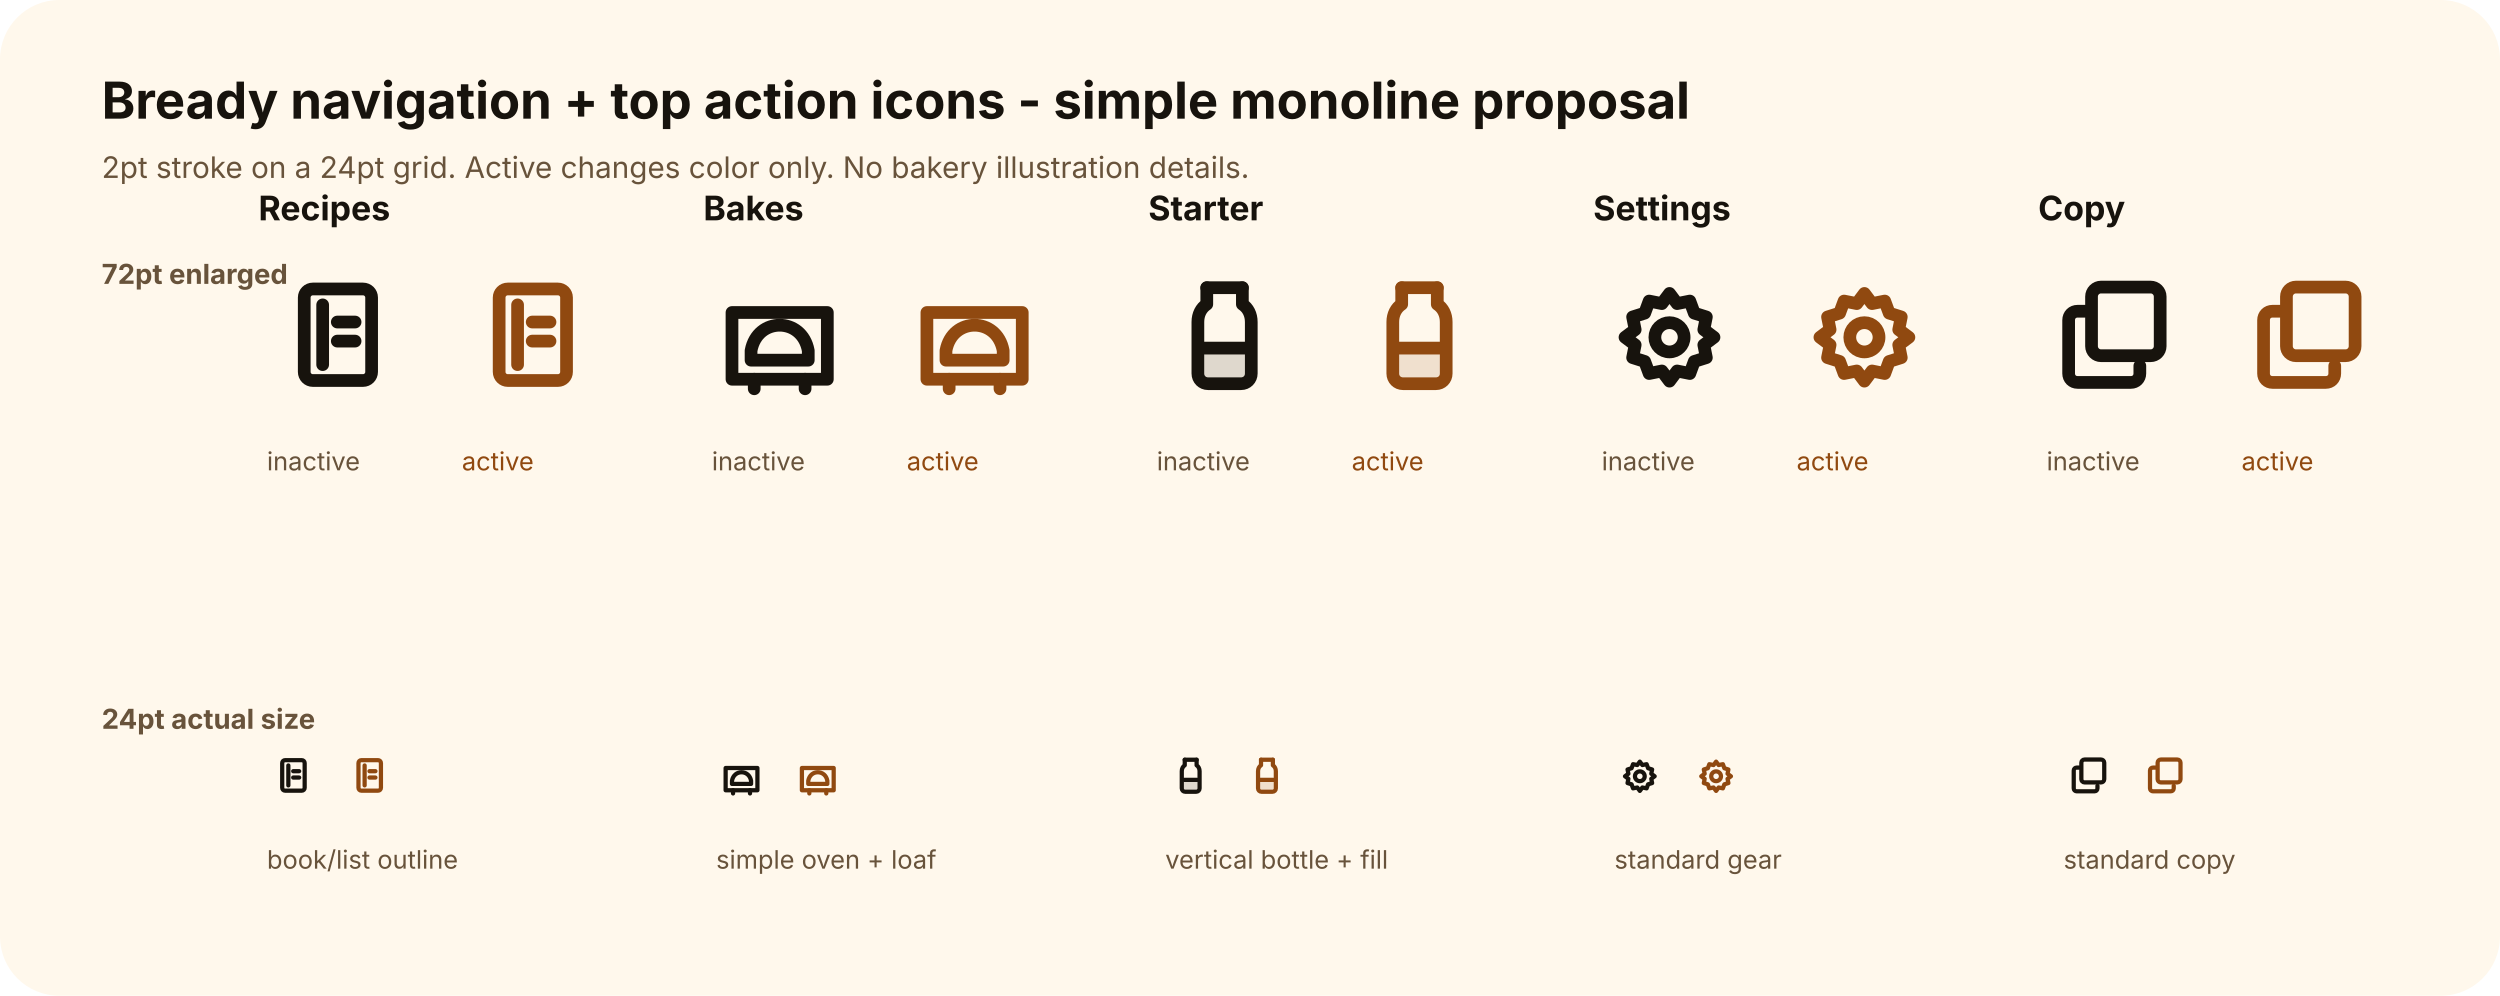
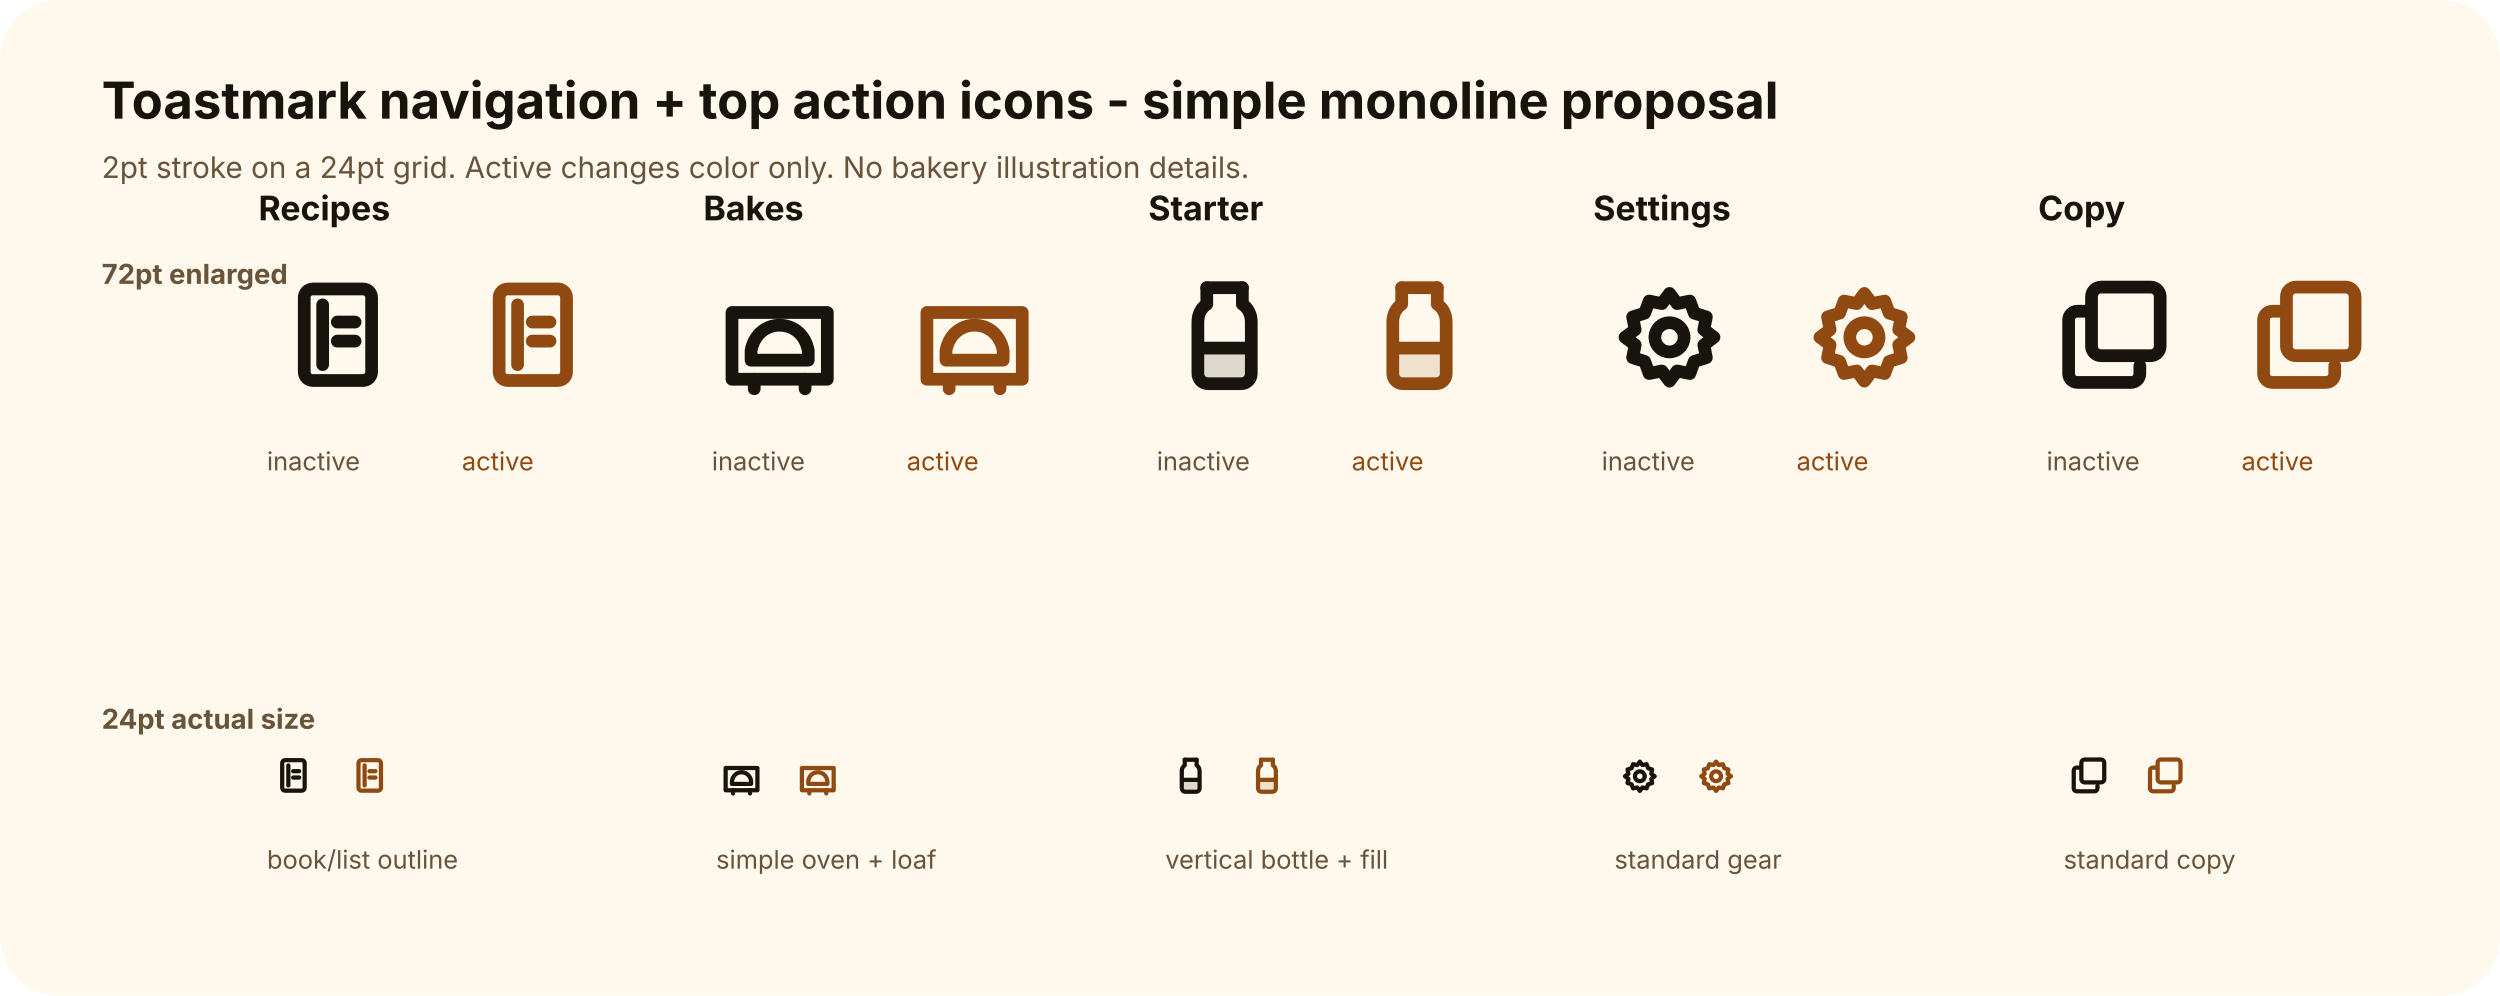
<svg xmlns="http://www.w3.org/2000/svg" width="1180" height="470" viewBox="0 0 1180 470" fill="none">
  <rect width="1180" height="470" rx="28" fill="#FFF8EC" />
-   <text x="48" y="56" fill="#17130D" font-family="-apple-system, BlinkMacSystemFont, 'SF Pro Display', sans-serif" font-size="24" font-weight="700">Bready navigation + top action icons - simple monoline proposal</text>
+   <text x="48" y="56" fill="#17130D" font-family="-apple-system, BlinkMacSystemFont, 'SF Pro Display', sans-serif" font-size="24" font-weight="700">Toastmark navigation + top action icons - simple monoline proposal</text>
  <text x="48" y="84" fill="#68533B" font-family="-apple-system, BlinkMacSystemFont, 'SF Pro Text', sans-serif" font-size="14">2pt stroke on a 24pt grid. Active changes color only. No bakery illustration details.</text>
  <defs>
    <g id="recipe-icon" stroke-linecap="round" stroke-linejoin="round">
      <rect x="7.2" y="4.8" width="10.6" height="14.4" rx="1.35" />
      <path d="M10.1 7.3V16.7" />
      <path d="M12.4 10H15.2" />
      <path d="M12.4 13H15.2" />
    </g>
    <g id="bakes-icon" stroke-linecap="round" stroke-linejoin="round">
      <path d="M4.5 8.5H19.5V19H4.5V8.5Z" />
      <path d="M7.5 14.5C8 11.8 10 10.5 12 10.5C14 10.5 16 11.8 16.5 14.5V16H7.5V14.5Z" />
      <path d="M8 19V20.5" />
      <path d="M16 19V20.5" />
    </g>
    <g id="starter-icon" stroke-linecap="round" stroke-linejoin="round">
      <path d="M9.2 4.6H14.8" />
      <path d="M9.2 4.6V7.2C8.3 7.8 7.8 8.8 7.8 10V18.1C7.8 19 8.5 19.7 9.4 19.7H14.6C15.5 19.7 16.2 19 16.2 18.1V10C16.2 8.8 15.7 7.8 14.8 7.2V4.6" />
      <path d="M8.8 14.1H15.2V18.1C15.2 18.4 14.9 18.7 14.6 18.7H9.4C9.1 18.7 8.8 18.4 8.8 18.1V14.1Z" fill="currentColor" fill-opacity="0.14" stroke="none" />
      <path d="M8.8 14.1H15.2" />
    </g>
    <g id="settings-icon" stroke-linecap="round" stroke-linejoin="round">
      <path d="M12 5.5L13.2 7.1L15.2 6.7L15.9 8.6L17.8 9.2L17.4 11.2L19 12.4L17.4 13.6L17.8 15.6L15.9 16.2L15.2 18.1L13.2 17.7L12 19.3L10.8 17.7L8.8 18.1L8.1 16.2L6.2 15.6L6.6 13.6L5 12.4L6.6 11.2L6.2 9.2L8.1 8.6L8.8 6.7L10.8 7.1L12 5.5Z" />
      <circle cx="12" cy="12.4" r="2.3" />
    </g>
    <g id="copy-icon" stroke-linecap="round" stroke-linejoin="round">
      <path d="M7.4 8.3H6.2C5.4 8.3 4.8 8.9 4.8 9.7V18.1C4.8 18.9 5.4 19.5 6.2 19.5H14.6C15.4 19.5 16 18.9 16 18.1V16.9" />
      <rect x="8.4" y="4.5" width="10.8" height="10.8" rx="1.5" />
    </g>
  </defs>
  <g font-family="-apple-system, BlinkMacSystemFont, 'SF Pro Text', sans-serif">
    <text x="48" y="134" fill="#68533B" font-size="13" font-weight="700">72pt enlarged</text>
    <text x="48" y="344" fill="#68533B" font-size="13" font-weight="700">24pt actual size</text>
  </g>
  <g transform="translate(122 122)">
    <text x="0" y="-18" fill="#17130D" font-family="-apple-system, BlinkMacSystemFont, 'SF Pro Text', sans-serif" font-size="16" font-weight="650">Recipes</text>
    <g transform="scale(3)" color="#17130D" stroke="#17130D" stroke-width="2">
      <use href="#recipe-icon" />
    </g>
    <g transform="translate(92 0) scale(3)" color="#904910" stroke="#904910" stroke-width="2">
      <use href="#recipe-icon" />
    </g>
    <text x="4" y="100" fill="#68533B" font-family="-apple-system, BlinkMacSystemFont, 'SF Pro Text', sans-serif" font-size="12">inactive</text>
    <text x="96" y="100" fill="#904910" font-family="-apple-system, BlinkMacSystemFont, 'SF Pro Text', sans-serif" font-size="12">active</text>
  </g>
  <g transform="translate(332 122)">
    <text x="0" y="-18" fill="#17130D" font-family="-apple-system, BlinkMacSystemFont, 'SF Pro Text', sans-serif" font-size="16" font-weight="650">Bakes</text>
    <g transform="scale(3)" color="#17130D" stroke="#17130D" stroke-width="2">
      <use href="#bakes-icon" />
    </g>
    <g transform="translate(92 0) scale(3)" color="#904910" stroke="#904910" stroke-width="2">
      <use href="#bakes-icon" />
    </g>
    <text x="4" y="100" fill="#68533B" font-family="-apple-system, BlinkMacSystemFont, 'SF Pro Text', sans-serif" font-size="12">inactive</text>
    <text x="96" y="100" fill="#904910" font-family="-apple-system, BlinkMacSystemFont, 'SF Pro Text', sans-serif" font-size="12">active</text>
  </g>
  <g transform="translate(542 122)">
    <text x="0" y="-18" fill="#17130D" font-family="-apple-system, BlinkMacSystemFont, 'SF Pro Text', sans-serif" font-size="16" font-weight="650">Starter</text>
    <g transform="scale(3)" color="#17130D" stroke="#17130D" stroke-width="2">
      <use href="#starter-icon" />
    </g>
    <g transform="translate(92 0) scale(3)" color="#904910" stroke="#904910" stroke-width="2">
      <use href="#starter-icon" />
    </g>
    <text x="4" y="100" fill="#68533B" font-family="-apple-system, BlinkMacSystemFont, 'SF Pro Text', sans-serif" font-size="12">inactive</text>
    <text x="96" y="100" fill="#904910" font-family="-apple-system, BlinkMacSystemFont, 'SF Pro Text', sans-serif" font-size="12">active</text>
  </g>
  <g transform="translate(752 122)">
    <text x="0" y="-18" fill="#17130D" font-family="-apple-system, BlinkMacSystemFont, 'SF Pro Text', sans-serif" font-size="16" font-weight="650">Settings</text>
    <g transform="scale(3)" color="#17130D" stroke="#17130D" stroke-width="2">
      <use href="#settings-icon" />
    </g>
    <g transform="translate(92 0) scale(3)" color="#904910" stroke="#904910" stroke-width="2">
      <use href="#settings-icon" />
    </g>
    <text x="4" y="100" fill="#68533B" font-family="-apple-system, BlinkMacSystemFont, 'SF Pro Text', sans-serif" font-size="12">inactive</text>
    <text x="96" y="100" fill="#904910" font-family="-apple-system, BlinkMacSystemFont, 'SF Pro Text', sans-serif" font-size="12">active</text>
  </g>
  <g transform="translate(962 122)">
    <text x="0" y="-18" fill="#17130D" font-family="-apple-system, BlinkMacSystemFont, 'SF Pro Text', sans-serif" font-size="16" font-weight="650">Copy</text>
    <g transform="scale(3)" color="#17130D" stroke="#17130D" stroke-width="2">
      <use href="#copy-icon" />
    </g>
    <g transform="translate(92 0) scale(3)" color="#904910" stroke="#904910" stroke-width="2">
      <use href="#copy-icon" />
    </g>
    <text x="4" y="100" fill="#68533B" font-family="-apple-system, BlinkMacSystemFont, 'SF Pro Text', sans-serif" font-size="12">inactive</text>
    <text x="96" y="100" fill="#904910" font-family="-apple-system, BlinkMacSystemFont, 'SF Pro Text', sans-serif" font-size="12">active</text>
  </g>
  <g transform="translate(126 354)" stroke-width="2">
    <g color="#17130D" stroke="#17130D">
      <use href="#recipe-icon" />
    </g>
    <g transform="translate(36 0)" color="#904910" stroke="#904910">
      <use href="#recipe-icon" />
    </g>
    <g transform="translate(212 0)" color="#17130D" stroke="#17130D">
      <use href="#bakes-icon" />
    </g>
    <g transform="translate(248 0)" color="#904910" stroke="#904910">
      <use href="#bakes-icon" />
    </g>
    <g transform="translate(424 0)" color="#17130D" stroke="#17130D">
      <use href="#starter-icon" />
    </g>
    <g transform="translate(460 0)" color="#904910" stroke="#904910">
      <use href="#starter-icon" />
    </g>
    <g transform="translate(636 0)" color="#17130D" stroke="#17130D">
      <use href="#settings-icon" />
    </g>
    <g transform="translate(672 0)" color="#904910" stroke="#904910">
      <use href="#settings-icon" />
    </g>
    <g transform="translate(848 0)" color="#17130D" stroke="#17130D">
      <use href="#copy-icon" />
    </g>
    <g transform="translate(884 0)" color="#904910" stroke="#904910">
      <use href="#copy-icon" />
    </g>
  </g>
  <g font-family="-apple-system, BlinkMacSystemFont, 'SF Pro Text', sans-serif" font-size="12" fill="#68533B">
    <text x="126" y="410">book/list outline</text>
    <text x="338" y="410">simple oven + loaf</text>
    <text x="550" y="410">vertical bottle + fill</text>
    <text x="762" y="410">standard gear</text>
    <text x="974" y="410">standard copy</text>
  </g>
</svg>
